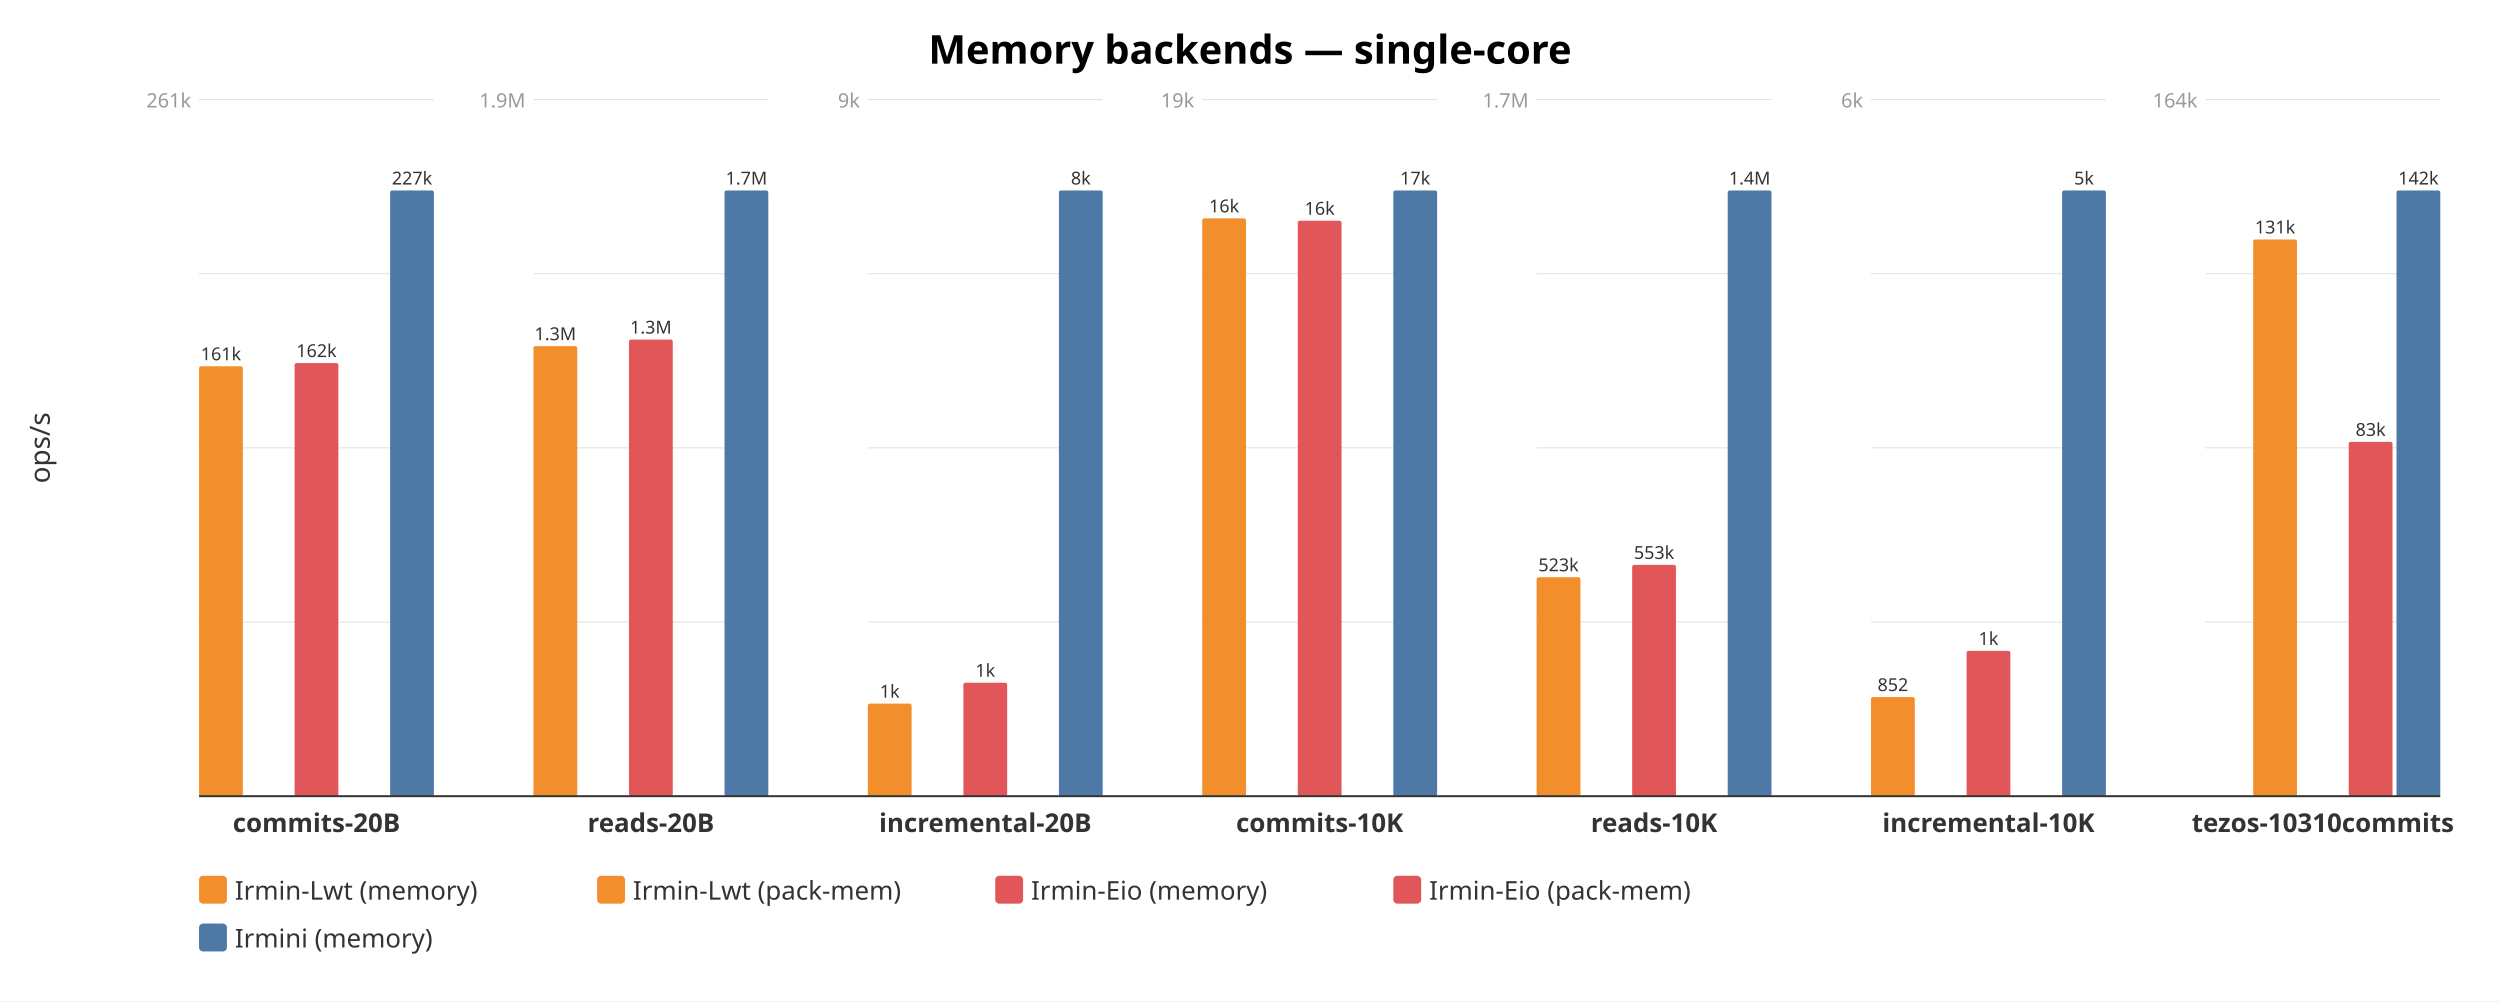
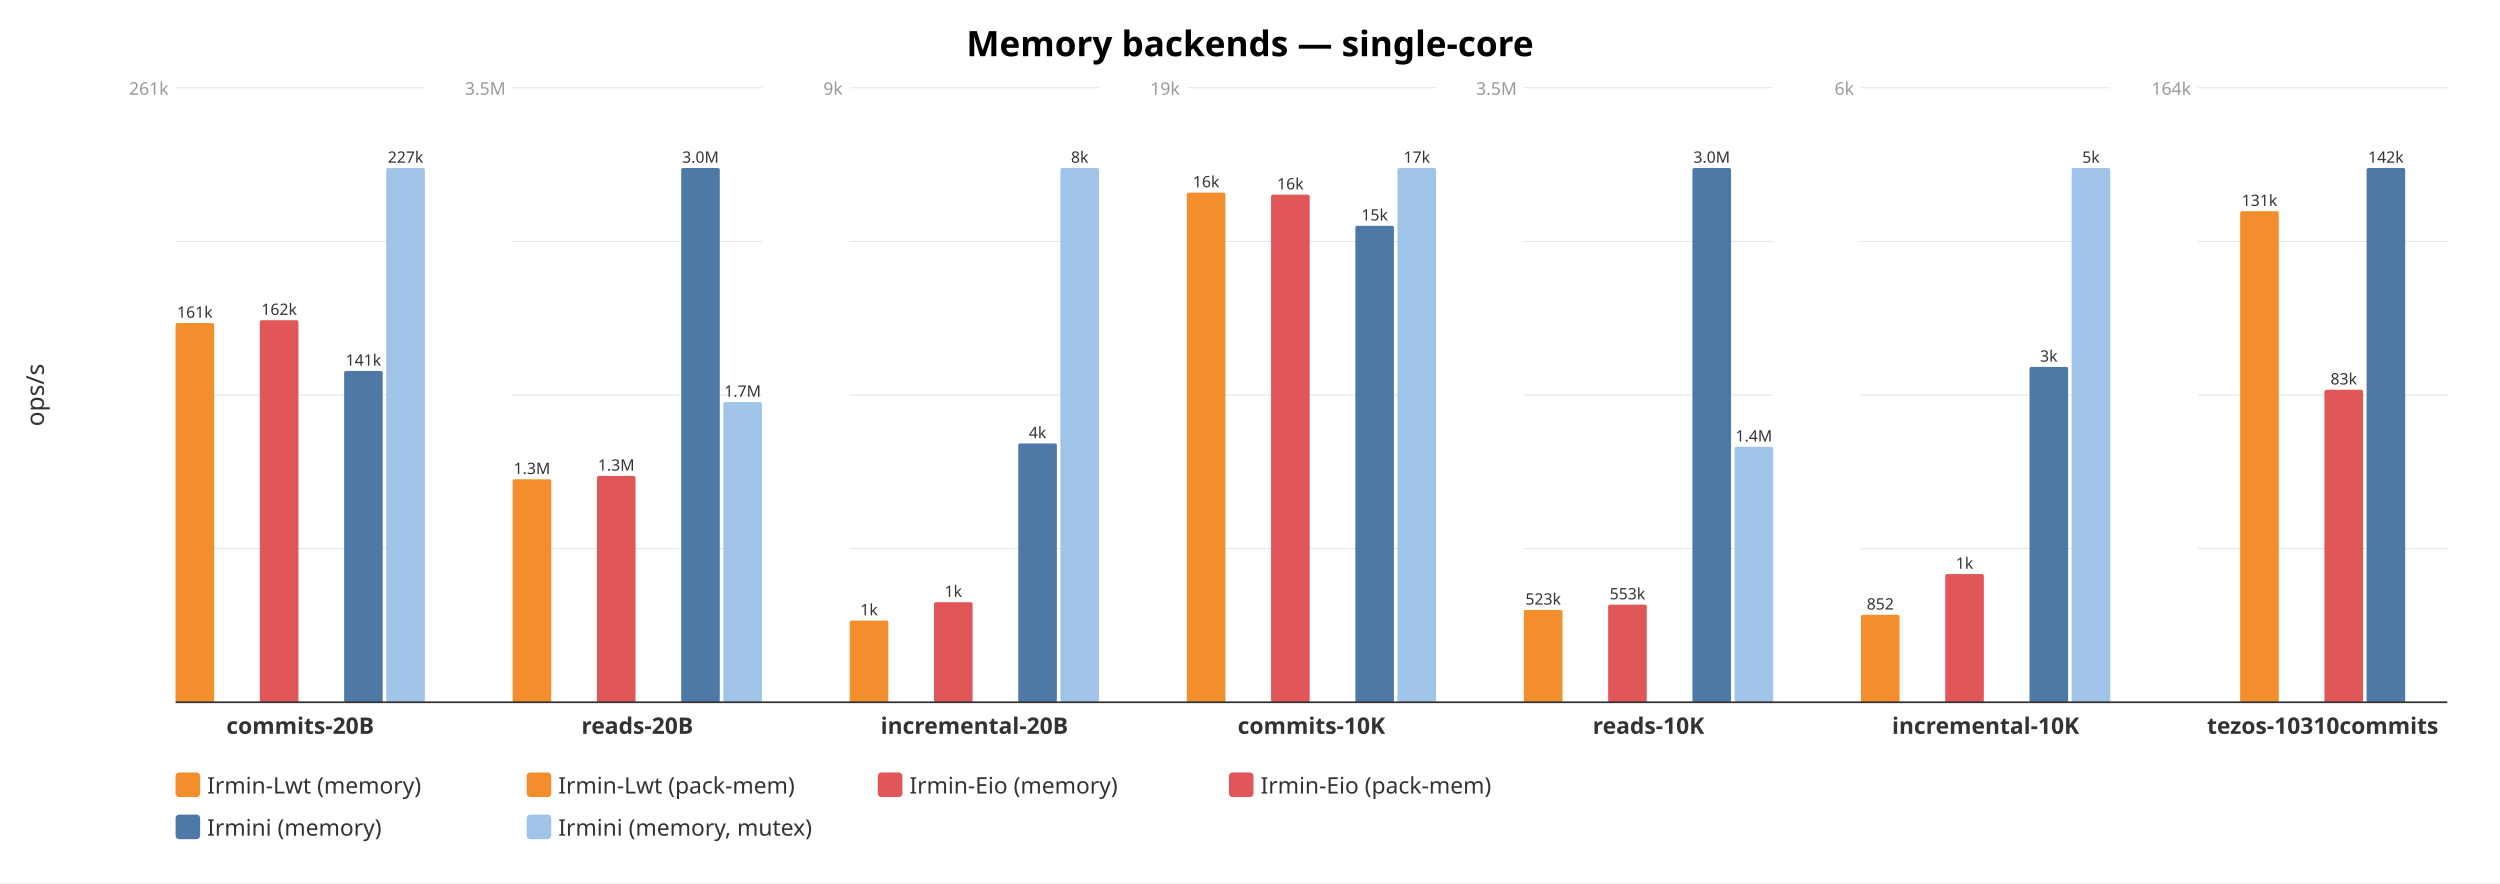
- <svg xmlns="http://www.w3.org/2000/svg" width="1256" height="503" font-family="system-ui, sans-serif" font-size="14">
-   <rect width="1256" height="503" fill="white" />
+ <svg xmlns="http://www.w3.org/2000/svg" width="1424" height="503" font-family="system-ui, sans-serif" font-size="14">
+   <rect width="1424" height="503" fill="white" />
  <defs>
</defs>
-   <text x="628.0" y="32" text-anchor="middle" font-size="20" font-weight="bold">Memory backends — single-core</text>
+   <text x="712.0" y="32" text-anchor="middle" font-size="20" font-weight="bold">Memory backends — single-core</text>
  <g transform="translate(100,50)">
    <text x="-75" y="175.0" text-anchor="middle" font-size="14" fill="#333" transform="rotate(-90,-75,175.0)">ops/s</text>
-     <line x1="0" y1="262.5" x2="118" y2="262.5" stroke="#e0e0e0" stroke-width="0.5" />
-     <line x1="0" y1="175.0" x2="118" y2="175.0" stroke="#e0e0e0" stroke-width="0.5" />
-     <line x1="0" y1="87.5" x2="118" y2="87.5" stroke="#e0e0e0" stroke-width="0.5" />
-     <line x1="0" y1="0.0" x2="118" y2="0.0" stroke="#e0e0e0" stroke-width="0.5" />
+     <line x1="0" y1="262.5" x2="142" y2="262.5" stroke="#e0e0e0" stroke-width="0.5" />
+     <line x1="0" y1="175.0" x2="142" y2="175.0" stroke="#e0e0e0" stroke-width="0.5" />
+     <line x1="0" y1="87.5" x2="142" y2="87.5" stroke="#e0e0e0" stroke-width="0.5" />
+     <line x1="0" y1="0.0" x2="142" y2="0.0" stroke="#e0e0e0" stroke-width="0.5" />
    <text x="-4.0" y="4.0" text-anchor="end" font-size="10" fill="#999">261k</text>
    <rect x="0.0" y="134.0" width="22" height="216.0" fill="#f28e2b" rx="1" />
    <text x="11.0" y="131.0" text-anchor="middle" font-size="9" fill="#333">161k</text>
    <rect x="48.0" y="132.4" width="22" height="217.6" fill="#e15759" rx="1" />
    <text x="59.0" y="129.4" text-anchor="middle" font-size="9" fill="#333">162k</text>
-     <rect x="96.0" y="45.7" width="22" height="304.3" fill="#4e79a7" rx="1" />
-     <text x="107.0" y="42.7" text-anchor="middle" font-size="9" fill="#333">227k</text>
-     <text x="59.0" y="368" text-anchor="middle" font-size="13" font-weight="bold" fill="#333">commits-20B</text>
-     <line x1="168" y1="262.5" x2="286" y2="262.5" stroke="#e0e0e0" stroke-width="0.5" />
-     <line x1="168" y1="175.0" x2="286" y2="175.0" stroke="#e0e0e0" stroke-width="0.5" />
-     <line x1="168" y1="87.5" x2="286" y2="87.5" stroke="#e0e0e0" stroke-width="0.5" />
-     <line x1="168" y1="0.0" x2="286" y2="0.0" stroke="#e0e0e0" stroke-width="0.5" />
-     <text x="164.0" y="4.0" text-anchor="end" font-size="10" fill="#999">1.9M</text>
-     <rect x="168.0" y="123.9" width="22" height="226.1" fill="#f28e2b" rx="1" />
-     <text x="179.0" y="120.9" text-anchor="middle" font-size="9" fill="#333">1.3M</text>
-     <rect x="216.0" y="120.6" width="22" height="229.4" fill="#e15759" rx="1" />
-     <text x="227.0" y="117.6" text-anchor="middle" font-size="9" fill="#333">1.3M</text>
-     <rect x="264.0" y="45.7" width="22" height="304.3" fill="#4e79a7" rx="1" />
-     <text x="275.0" y="42.7" text-anchor="middle" font-size="9" fill="#333">1.7M</text>
-     <text x="227.0" y="368" text-anchor="middle" font-size="13" font-weight="bold" fill="#333">reads-20B</text>
-     <line x1="336" y1="262.5" x2="454" y2="262.5" stroke="#e0e0e0" stroke-width="0.5" />
-     <line x1="336" y1="175.0" x2="454" y2="175.0" stroke="#e0e0e0" stroke-width="0.5" />
-     <line x1="336" y1="87.5" x2="454" y2="87.5" stroke="#e0e0e0" stroke-width="0.5" />
-     <line x1="336" y1="0.0" x2="454" y2="0.0" stroke="#e0e0e0" stroke-width="0.5" />
-     <text x="332.0" y="4.0" text-anchor="end" font-size="10" fill="#999">9k</text>
-     <rect x="336.0" y="303.5" width="22" height="46.5" fill="#f28e2b" rx="1" />
-     <text x="347.0" y="300.5" text-anchor="middle" font-size="9" fill="#333">1k</text>
-     <rect x="384.0" y="293.0" width="22" height="57.0" fill="#e15759" rx="1" />
-     <text x="395.0" y="290.0" text-anchor="middle" font-size="9" fill="#333">1k</text>
-     <rect x="432.0" y="45.7" width="22" height="304.3" fill="#4e79a7" rx="1" />
-     <text x="443.0" y="42.7" text-anchor="middle" font-size="9" fill="#333">8k</text>
-     <text x="395.0" y="368" text-anchor="middle" font-size="13" font-weight="bold" fill="#333">incremental-20B</text>
-     <line x1="504" y1="262.5" x2="622" y2="262.5" stroke="#e0e0e0" stroke-width="0.5" />
-     <line x1="504" y1="175.0" x2="622" y2="175.0" stroke="#e0e0e0" stroke-width="0.5" />
-     <line x1="504" y1="87.5" x2="622" y2="87.5" stroke="#e0e0e0" stroke-width="0.5" />
-     <line x1="504" y1="0.0" x2="622" y2="0.0" stroke="#e0e0e0" stroke-width="0.5" />
-     <text x="500.0" y="4.0" text-anchor="end" font-size="10" fill="#999">19k</text>
-     <rect x="504.0" y="59.7" width="22" height="290.3" fill="#f28e2b" rx="1" />
-     <text x="515.0" y="56.7" text-anchor="middle" font-size="9" fill="#333">16k</text>
-     <rect x="552.0" y="60.9" width="22" height="289.1" fill="#e15759" rx="1" />
-     <text x="563.0" y="57.9" text-anchor="middle" font-size="9" fill="#333">16k</text>
-     <rect x="600.0" y="45.7" width="22" height="304.3" fill="#4e79a7" rx="1" />
-     <text x="611.0" y="42.7" text-anchor="middle" font-size="9" fill="#333">17k</text>
-     <text x="563.0" y="368" text-anchor="middle" font-size="13" font-weight="bold" fill="#333">commits-10K</text>
-     <line x1="672" y1="262.5" x2="790" y2="262.5" stroke="#e0e0e0" stroke-width="0.5" />
-     <line x1="672" y1="175.0" x2="790" y2="175.0" stroke="#e0e0e0" stroke-width="0.5" />
-     <line x1="672" y1="87.5" x2="790" y2="87.5" stroke="#e0e0e0" stroke-width="0.5" />
-     <line x1="672" y1="0.0" x2="790" y2="0.0" stroke="#e0e0e0" stroke-width="0.5" />
-     <text x="668.0" y="4.0" text-anchor="end" font-size="10" fill="#999">1.7M</text>
-     <rect x="672.0" y="240.0" width="22" height="110.0" fill="#f28e2b" rx="1" />
-     <text x="683.0" y="237.0" text-anchor="middle" font-size="9" fill="#333">523k</text>
-     <rect x="720.0" y="233.8" width="22" height="116.2" fill="#e15759" rx="1" />
-     <text x="731.0" y="230.8" text-anchor="middle" font-size="9" fill="#333">553k</text>
-     <rect x="768.0" y="45.7" width="22" height="304.3" fill="#4e79a7" rx="1" />
-     <text x="779.0" y="42.7" text-anchor="middle" font-size="9" fill="#333">1.4M</text>
-     <text x="731.0" y="368" text-anchor="middle" font-size="13" font-weight="bold" fill="#333">reads-10K</text>
-     <line x1="840" y1="262.5" x2="958" y2="262.5" stroke="#e0e0e0" stroke-width="0.5" />
-     <line x1="840" y1="175.0" x2="958" y2="175.0" stroke="#e0e0e0" stroke-width="0.5" />
-     <line x1="840" y1="87.5" x2="958" y2="87.5" stroke="#e0e0e0" stroke-width="0.5" />
-     <line x1="840" y1="0.0" x2="958" y2="0.0" stroke="#e0e0e0" stroke-width="0.5" />
-     <text x="836.0" y="4.0" text-anchor="end" font-size="10" fill="#999">6k</text>
-     <rect x="840.0" y="300.2" width="22" height="49.8" fill="#f28e2b" rx="1" />
-     <text x="851.0" y="297.2" text-anchor="middle" font-size="9" fill="#333">852</text>
-     <rect x="888.0" y="277.0" width="22" height="73.0" fill="#e15759" rx="1" />
-     <text x="899.0" y="274.0" text-anchor="middle" font-size="9" fill="#333">1k</text>
-     <rect x="936.0" y="45.7" width="22" height="304.3" fill="#4e79a7" rx="1" />
-     <text x="947.0" y="42.7" text-anchor="middle" font-size="9" fill="#333">5k</text>
-     <text x="899.0" y="368" text-anchor="middle" font-size="13" font-weight="bold" fill="#333">incremental-10K</text>
-     <line x1="1008" y1="262.5" x2="1126" y2="262.5" stroke="#e0e0e0" stroke-width="0.5" />
-     <line x1="1008" y1="175.0" x2="1126" y2="175.0" stroke="#e0e0e0" stroke-width="0.5" />
-     <line x1="1008" y1="87.5" x2="1126" y2="87.5" stroke="#e0e0e0" stroke-width="0.5" />
-     <line x1="1008" y1="0.0" x2="1126" y2="0.0" stroke="#e0e0e0" stroke-width="0.5" />
-     <text x="1004.0" y="4.0" text-anchor="end" font-size="10" fill="#999">164k</text>
-     <rect x="1032.0" y="70.3" width="22" height="279.7" fill="#f28e2b" rx="1" />
-     <text x="1043.0" y="67.3" text-anchor="middle" font-size="9" fill="#333">131k</text>
-     <rect x="1080.0" y="172.0" width="22" height="178.0" fill="#e15759" rx="1" />
-     <text x="1091.0" y="169.0" text-anchor="middle" font-size="9" fill="#333">83k</text>
-     <rect x="1104.0" y="45.7" width="22" height="304.3" fill="#4e79a7" rx="1" />
-     <text x="1115.0" y="42.7" text-anchor="middle" font-size="9" fill="#333">142k</text>
-     <text x="1067.0" y="368" text-anchor="middle" font-size="13" font-weight="bold" fill="#333">tezos-10310commits</text>
-     <line x1="0" y1="350" x2="1126" y2="350" stroke="#333" stroke-width="1" />
+     <rect x="96.0" y="161.3" width="22" height="188.7" fill="#4e79a7" rx="1" />
+     <text x="107.0" y="158.3" text-anchor="middle" font-size="9" fill="#333">141k</text>
+     <rect x="120.0" y="45.7" width="22" height="304.3" fill="#a0c4e8" rx="1" />
+     <text x="131.0" y="42.7" text-anchor="middle" font-size="9" fill="#333">227k</text>
+     <text x="71.0" y="368" text-anchor="middle" font-size="13" font-weight="bold" fill="#333">commits-20B</text>
+     <line x1="192" y1="262.5" x2="334" y2="262.5" stroke="#e0e0e0" stroke-width="0.5" />
+     <line x1="192" y1="175.0" x2="334" y2="175.0" stroke="#e0e0e0" stroke-width="0.5" />
+     <line x1="192" y1="87.5" x2="334" y2="87.5" stroke="#e0e0e0" stroke-width="0.5" />
+     <line x1="192" y1="0.0" x2="334" y2="0.0" stroke="#e0e0e0" stroke-width="0.5" />
+     <text x="188.0" y="4.0" text-anchor="end" font-size="10" fill="#999">3.5M</text>
+     <rect x="192.0" y="223.0" width="22" height="127.0" fill="#f28e2b" rx="1" />
+     <text x="203.0" y="220.0" text-anchor="middle" font-size="9" fill="#333">1.3M</text>
+     <rect x="240.0" y="221.1" width="22" height="128.9" fill="#e15759" rx="1" />
+     <text x="251.0" y="218.1" text-anchor="middle" font-size="9" fill="#333">1.3M</text>
+     <rect x="288.0" y="45.7" width="22" height="304.3" fill="#4e79a7" rx="1" />
+     <text x="299.0" y="42.7" text-anchor="middle" font-size="9" fill="#333">3.0M</text>
+     <rect x="312.0" y="179.0" width="22" height="171.0" fill="#a0c4e8" rx="1" />
+     <text x="323.0" y="176.0" text-anchor="middle" font-size="9" fill="#333">1.7M</text>
+     <text x="263.0" y="368" text-anchor="middle" font-size="13" font-weight="bold" fill="#333">reads-20B</text>
+     <line x1="384" y1="262.5" x2="526" y2="262.5" stroke="#e0e0e0" stroke-width="0.5" />
+     <line x1="384" y1="175.0" x2="526" y2="175.0" stroke="#e0e0e0" stroke-width="0.5" />
+     <line x1="384" y1="87.5" x2="526" y2="87.5" stroke="#e0e0e0" stroke-width="0.5" />
+     <line x1="384" y1="0.0" x2="526" y2="0.0" stroke="#e0e0e0" stroke-width="0.5" />
+     <text x="380.0" y="4.0" text-anchor="end" font-size="10" fill="#999">9k</text>
+     <rect x="384.0" y="303.5" width="22" height="46.5" fill="#f28e2b" rx="1" />
+     <text x="395.0" y="300.5" text-anchor="middle" font-size="9" fill="#333">1k</text>
+     <rect x="432.0" y="293.0" width="22" height="57.0" fill="#e15759" rx="1" />
+     <text x="443.0" y="290.0" text-anchor="middle" font-size="9" fill="#333">1k</text>
+     <rect x="480.0" y="202.6" width="22" height="147.4" fill="#4e79a7" rx="1" />
+     <text x="491.0" y="199.6" text-anchor="middle" font-size="9" fill="#333">4k</text>
+     <rect x="504.0" y="45.7" width="22" height="304.3" fill="#a0c4e8" rx="1" />
+     <text x="515.0" y="42.7" text-anchor="middle" font-size="9" fill="#333">8k</text>
+     <text x="455.0" y="368" text-anchor="middle" font-size="13" font-weight="bold" fill="#333">incremental-20B</text>
+     <line x1="576" y1="262.5" x2="718" y2="262.5" stroke="#e0e0e0" stroke-width="0.5" />
+     <line x1="576" y1="175.0" x2="718" y2="175.0" stroke="#e0e0e0" stroke-width="0.5" />
+     <line x1="576" y1="87.5" x2="718" y2="87.5" stroke="#e0e0e0" stroke-width="0.5" />
+     <line x1="576" y1="0.0" x2="718" y2="0.0" stroke="#e0e0e0" stroke-width="0.5" />
+     <text x="572.0" y="4.0" text-anchor="end" font-size="10" fill="#999">19k</text>
+     <rect x="576.0" y="59.7" width="22" height="290.3" fill="#f28e2b" rx="1" />
+     <text x="587.0" y="56.7" text-anchor="middle" font-size="9" fill="#333">16k</text>
+     <rect x="624.0" y="60.9" width="22" height="289.1" fill="#e15759" rx="1" />
+     <text x="635.0" y="57.9" text-anchor="middle" font-size="9" fill="#333">16k</text>
+     <rect x="672.0" y="78.6" width="22" height="271.4" fill="#4e79a7" rx="1" />
+     <text x="683.0" y="75.6" text-anchor="middle" font-size="9" fill="#333">15k</text>
+     <rect x="696.0" y="45.7" width="22" height="304.3" fill="#a0c4e8" rx="1" />
+     <text x="707.0" y="42.7" text-anchor="middle" font-size="9" fill="#333">17k</text>
+     <text x="647.0" y="368" text-anchor="middle" font-size="13" font-weight="bold" fill="#333">commits-10K</text>
+     <line x1="768" y1="262.5" x2="910" y2="262.5" stroke="#e0e0e0" stroke-width="0.5" />
+     <line x1="768" y1="175.0" x2="910" y2="175.0" stroke="#e0e0e0" stroke-width="0.5" />
+     <line x1="768" y1="87.5" x2="910" y2="87.5" stroke="#e0e0e0" stroke-width="0.5" />
+     <line x1="768" y1="0.0" x2="910" y2="0.0" stroke="#e0e0e0" stroke-width="0.5" />
+     <text x="764.0" y="4.0" text-anchor="end" font-size="10" fill="#999">3.5M</text>
+     <rect x="768.0" y="297.4" width="22" height="52.6" fill="#f28e2b" rx="1" />
+     <text x="779.0" y="294.4" text-anchor="middle" font-size="9" fill="#333">523k</text>
+     <rect x="816.0" y="294.4" width="22" height="55.6" fill="#e15759" rx="1" />
+     <text x="827.0" y="291.4" text-anchor="middle" font-size="9" fill="#333">553k</text>
+     <rect x="864.0" y="45.7" width="22" height="304.3" fill="#4e79a7" rx="1" />
+     <text x="875.0" y="42.7" text-anchor="middle" font-size="9" fill="#333">3.0M</text>
+     <rect x="888.0" y="204.5" width="22" height="145.5" fill="#a0c4e8" rx="1" />
+     <text x="899.0" y="201.5" text-anchor="middle" font-size="9" fill="#333">1.4M</text>
+     <text x="839.0" y="368" text-anchor="middle" font-size="13" font-weight="bold" fill="#333">reads-10K</text>
+     <line x1="960" y1="262.5" x2="1102" y2="262.5" stroke="#e0e0e0" stroke-width="0.5" />
+     <line x1="960" y1="175.0" x2="1102" y2="175.0" stroke="#e0e0e0" stroke-width="0.5" />
+     <line x1="960" y1="87.5" x2="1102" y2="87.5" stroke="#e0e0e0" stroke-width="0.5" />
+     <line x1="960" y1="0.0" x2="1102" y2="0.0" stroke="#e0e0e0" stroke-width="0.5" />
+     <text x="956.0" y="4.0" text-anchor="end" font-size="10" fill="#999">6k</text>
+     <rect x="960.0" y="300.2" width="22" height="49.8" fill="#f28e2b" rx="1" />
+     <text x="971.0" y="297.2" text-anchor="middle" font-size="9" fill="#333">852</text>
+     <rect x="1008.0" y="277.0" width="22" height="73.0" fill="#e15759" rx="1" />
+     <text x="1019.0" y="274.0" text-anchor="middle" font-size="9" fill="#333">1k</text>
+     <rect x="1056.0" y="159.0" width="22" height="191.0" fill="#4e79a7" rx="1" />
+     <text x="1067.0" y="156.0" text-anchor="middle" font-size="9" fill="#333">3k</text>
+     <rect x="1080.0" y="45.7" width="22" height="304.3" fill="#a0c4e8" rx="1" />
+     <text x="1091.0" y="42.7" text-anchor="middle" font-size="9" fill="#333">5k</text>
+     <text x="1031.0" y="368" text-anchor="middle" font-size="13" font-weight="bold" fill="#333">incremental-10K</text>
+     <line x1="1152" y1="262.5" x2="1294" y2="262.5" stroke="#e0e0e0" stroke-width="0.5" />
+     <line x1="1152" y1="175.0" x2="1294" y2="175.0" stroke="#e0e0e0" stroke-width="0.5" />
+     <line x1="1152" y1="87.5" x2="1294" y2="87.5" stroke="#e0e0e0" stroke-width="0.5" />
+     <line x1="1152" y1="0.0" x2="1294" y2="0.0" stroke="#e0e0e0" stroke-width="0.5" />
+     <text x="1148.0" y="4.0" text-anchor="end" font-size="10" fill="#999">164k</text>
+     <rect x="1176.0" y="70.3" width="22" height="279.7" fill="#f28e2b" rx="1" />
+     <text x="1187.0" y="67.3" text-anchor="middle" font-size="9" fill="#333">131k</text>
+     <rect x="1224.0" y="172.0" width="22" height="178.0" fill="#e15759" rx="1" />
+     <text x="1235.0" y="169.0" text-anchor="middle" font-size="9" fill="#333">83k</text>
+     <rect x="1248.0" y="45.7" width="22" height="304.3" fill="#4e79a7" rx="1" />
+     <text x="1259.0" y="42.7" text-anchor="middle" font-size="9" fill="#333">142k</text>
+     <text x="1223.0" y="368" text-anchor="middle" font-size="13" font-weight="bold" fill="#333">tezos-10310commits</text>
+     <line x1="0" y1="350" x2="1294" y2="350" stroke="#333" stroke-width="1" />
  </g>
  <g transform="translate(100,440)">
    <rect x="0" y="0" width="14" height="14" fill="#f28e2b" rx="2" />
    <text x="18" y="12" font-size="13" fill="#333">Irmin-Lwt (memory)</text>
    <rect x="200" y="0" width="14" height="14" fill="#f28e2b" rx="2" />
    <text x="218" y="12" font-size="13" fill="#333">Irmin-Lwt (pack-mem)</text>
    <rect x="400" y="0" width="14" height="14" fill="#e15759" rx="2" />
    <text x="418" y="12" font-size="13" fill="#333">Irmin-Eio (memory)</text>
    <rect x="600" y="0" width="14" height="14" fill="#e15759" rx="2" />
    <text x="618" y="12" font-size="13" fill="#333">Irmin-Eio (pack-mem)</text>
    <rect x="0" y="24" width="14" height="14" fill="#4e79a7" rx="2" />
    <text x="18" y="36" font-size="13" fill="#333">Irmini (memory)</text>
+     <rect x="200" y="24" width="14" height="14" fill="#a0c4e8" rx="2" />
+     <text x="218" y="36" font-size="13" fill="#333">Irmini (memory, mutex)</text>
  </g>
</svg>
